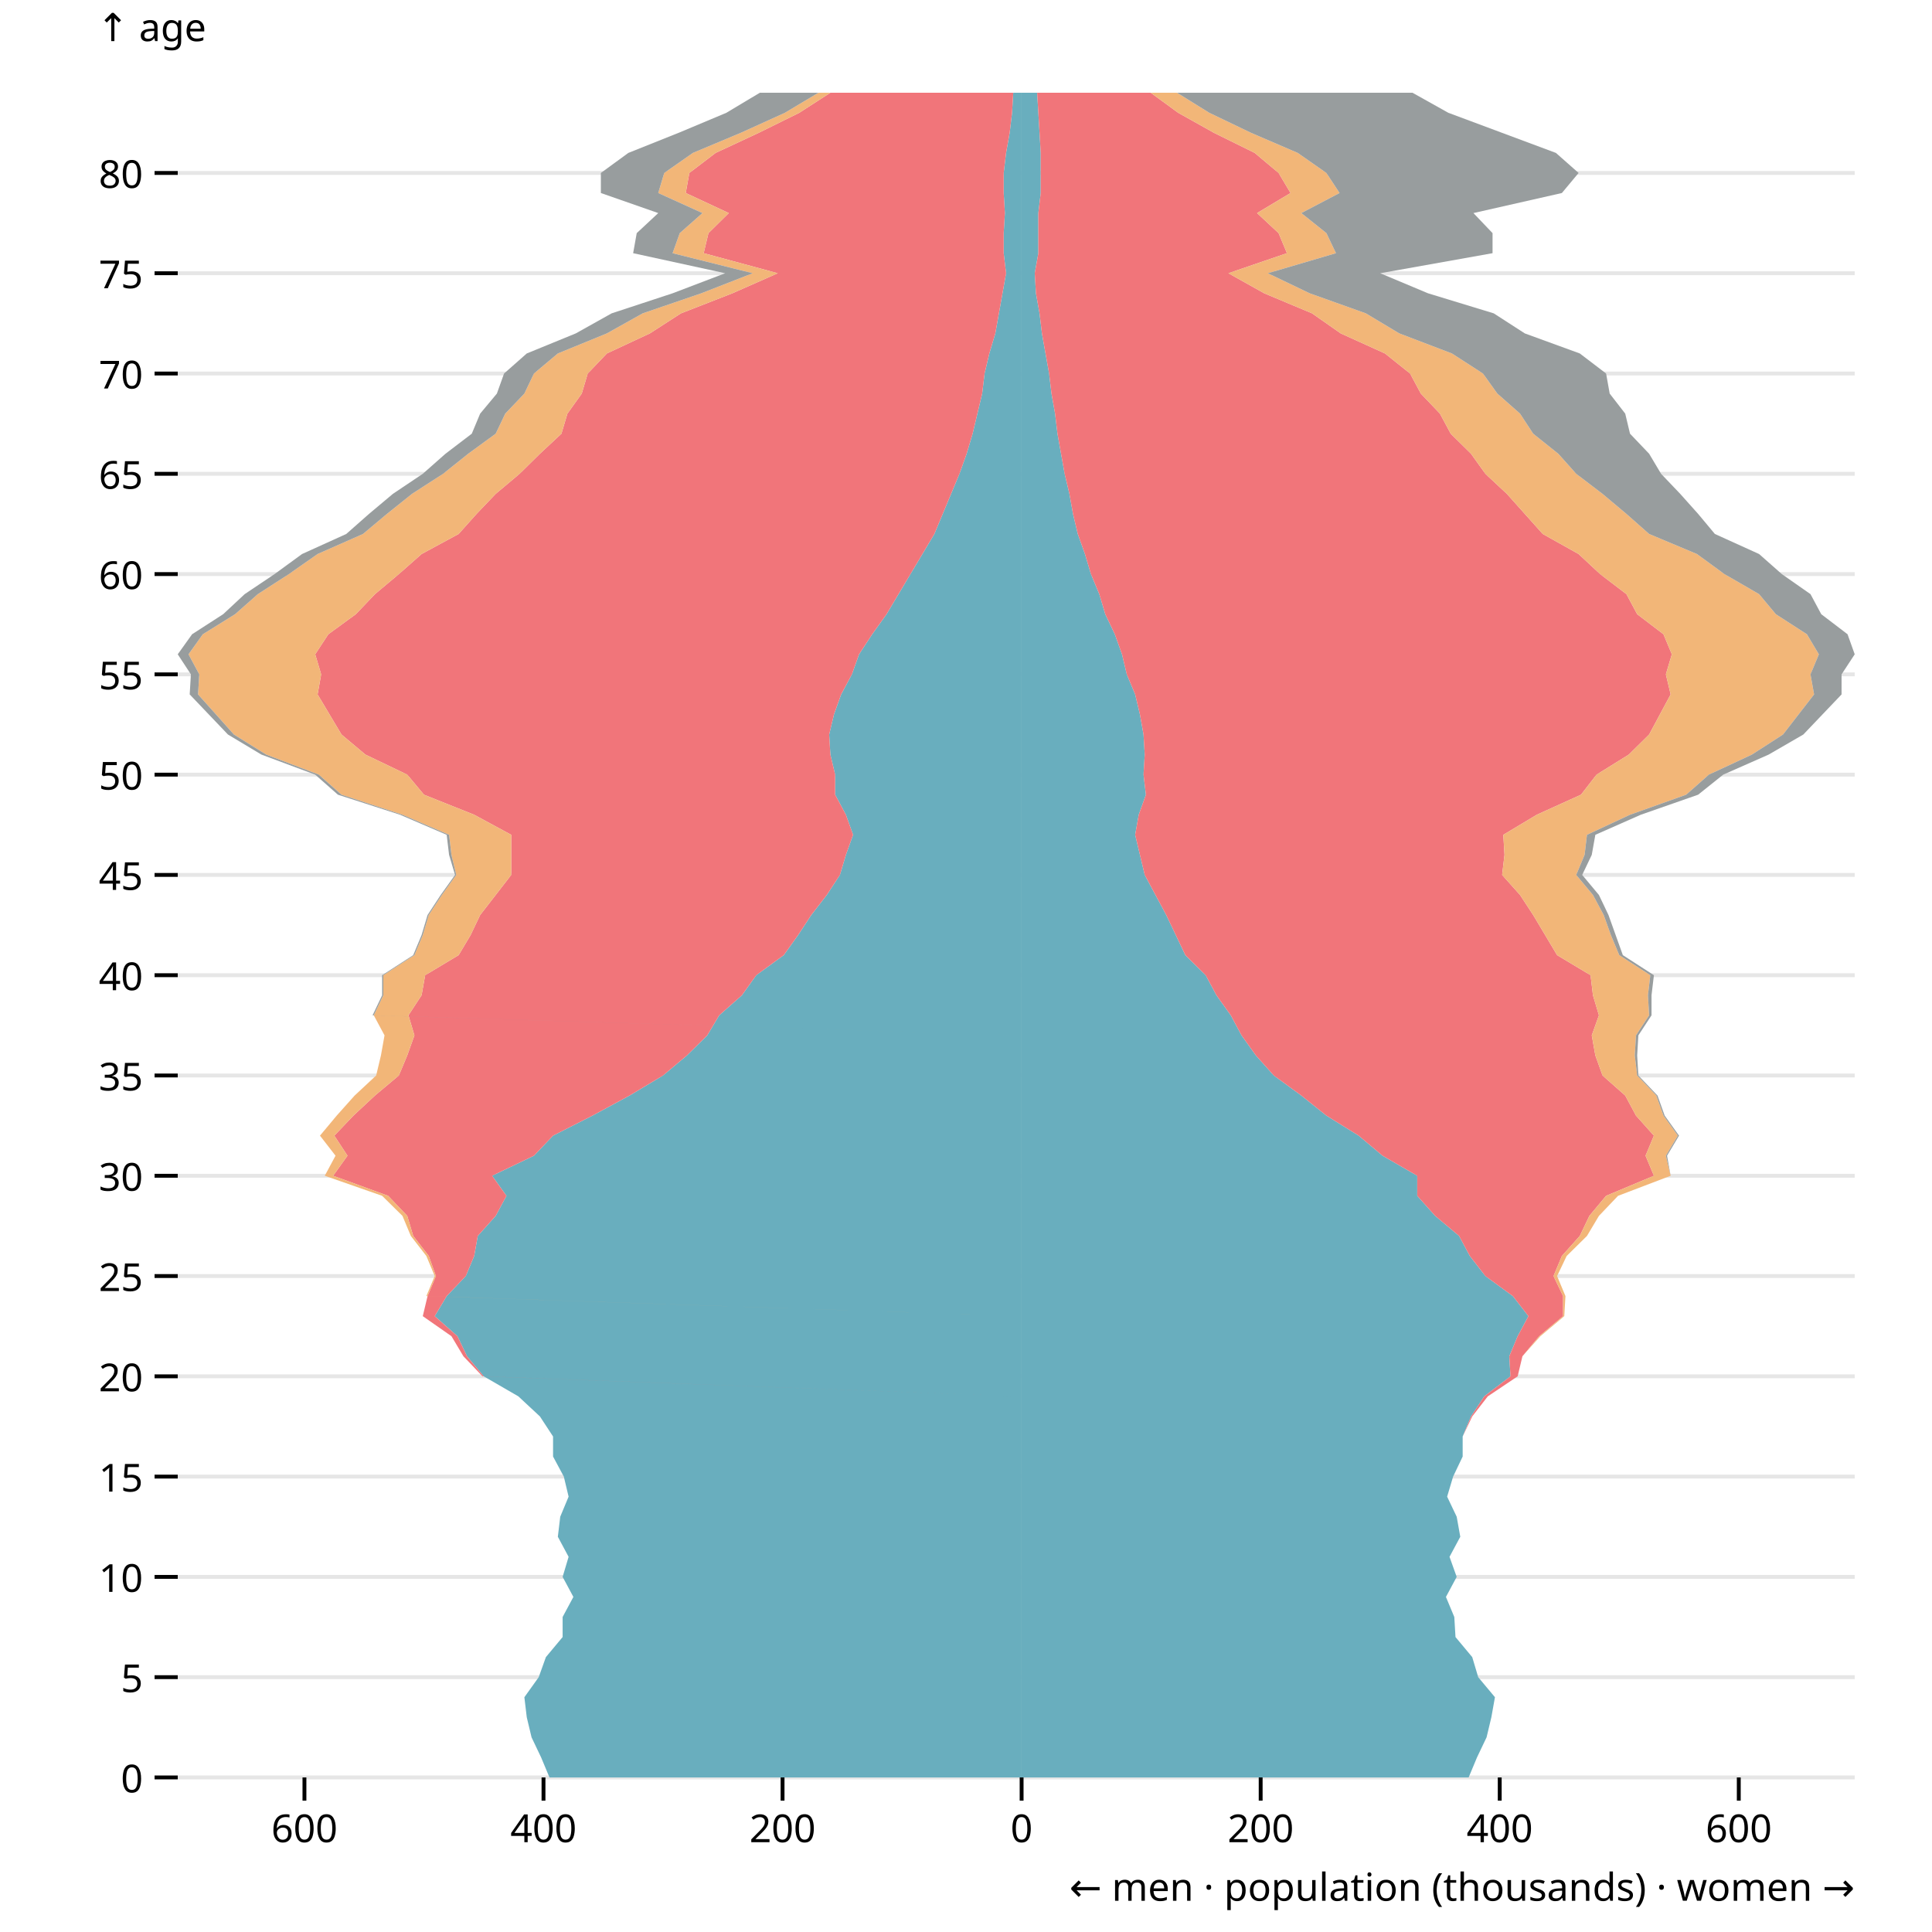
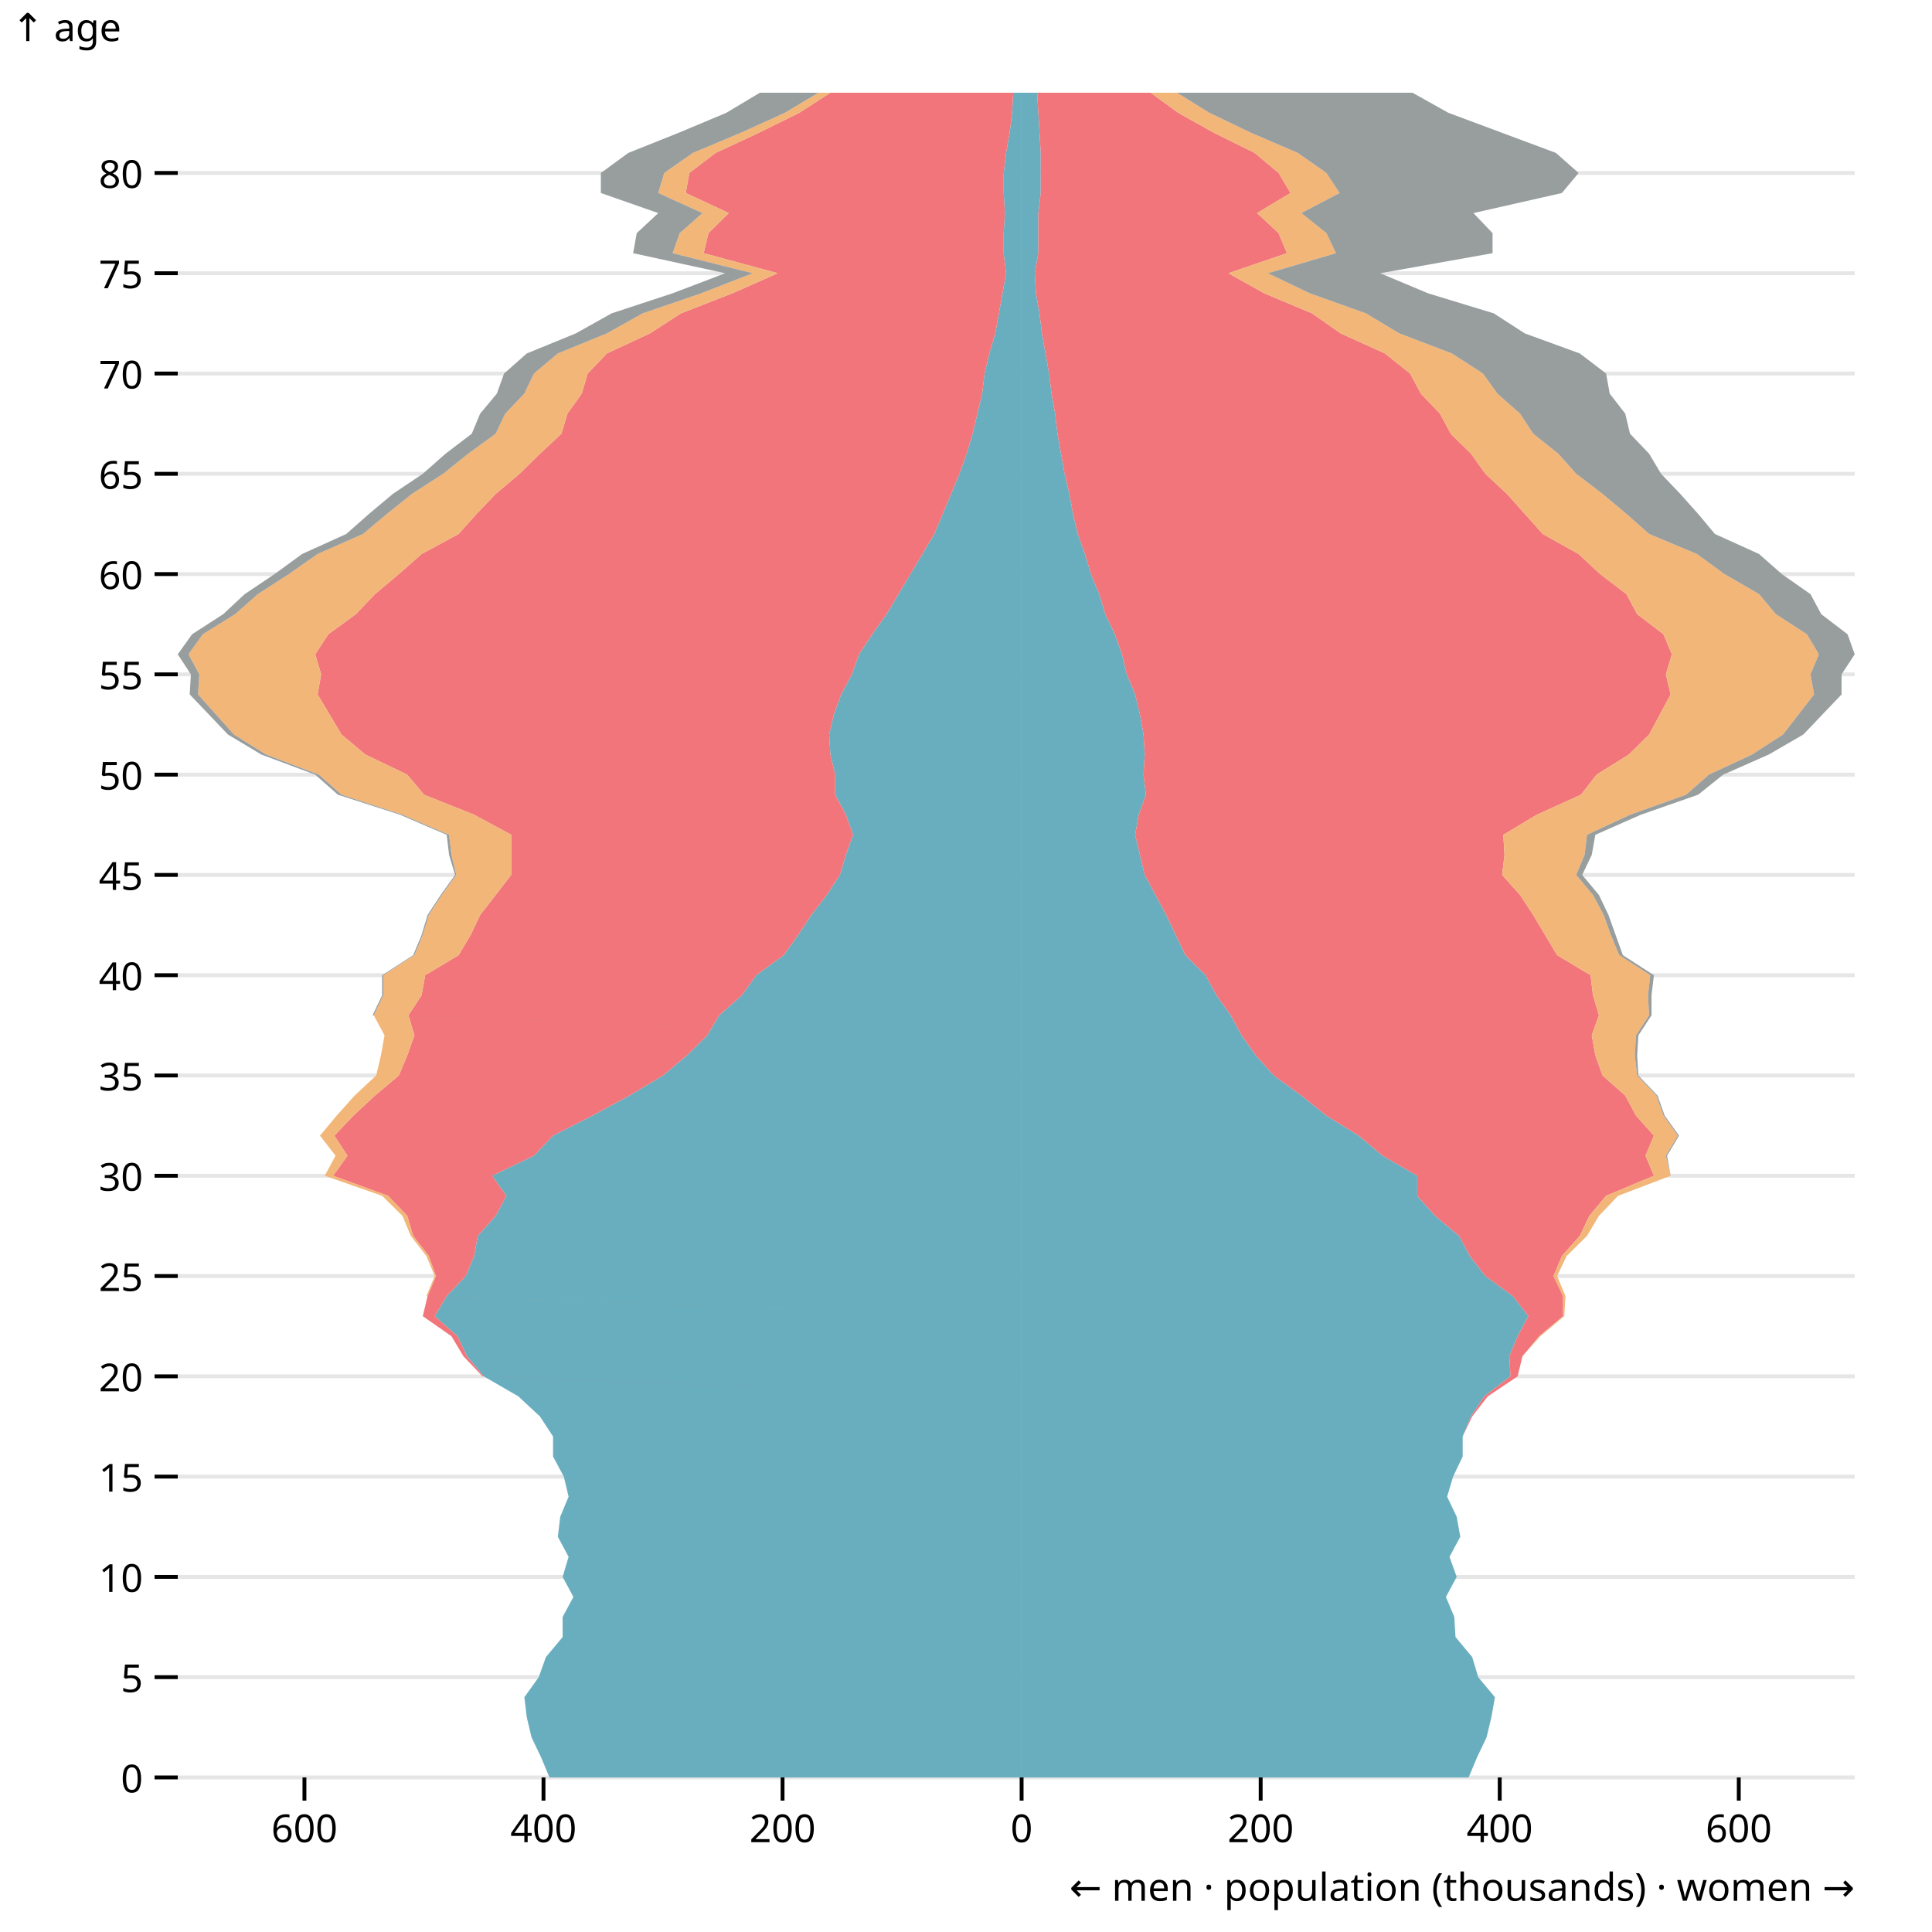
<svg xmlns="http://www.w3.org/2000/svg" width="500" height="500" viewBox="0 0 500 500">
  <line x1="78.79" y1="460" x2="78.79" y2="466" stroke="currentColor" stroke-width="1" />
  <line x1="140.657" y1="460" x2="140.657" y2="466" stroke="currentColor" stroke-width="1" />
  <line x1="202.525" y1="460" x2="202.525" y2="466" stroke="currentColor" stroke-width="1" />
  <line x1="264.392" y1="460" x2="264.392" y2="466" stroke="currentColor" stroke-width="1" />
  <line x1="326.259" y1="460" x2="326.259" y2="466" stroke="currentColor" stroke-width="1" />
  <line x1="388.127" y1="460" x2="388.127" y2="466" stroke="currentColor" stroke-width="1" />
  <line x1="449.994" y1="460" x2="449.994" y2="466" stroke="currentColor" stroke-width="1" />
  <text x="78.79" y="469" font-family="system-ui, sans-serif" font-size="10" text-anchor="middle" dominant-baseline="text-before-edge" fill="currentColor">600</text>
  <text x="140.657" y="469" font-family="system-ui, sans-serif" font-size="10" text-anchor="middle" dominant-baseline="text-before-edge" fill="currentColor">400</text>
  <text x="202.525" y="469" font-family="system-ui, sans-serif" font-size="10" text-anchor="middle" dominant-baseline="text-before-edge" fill="currentColor">200</text>
  <text x="264.392" y="469" font-family="system-ui, sans-serif" font-size="10" text-anchor="middle" dominant-baseline="text-before-edge" fill="currentColor">0</text>
  <text x="326.259" y="469" font-family="system-ui, sans-serif" font-size="10" text-anchor="middle" dominant-baseline="text-before-edge" fill="currentColor">200</text>
  <text x="388.127" y="469" font-family="system-ui, sans-serif" font-size="10" text-anchor="middle" dominant-baseline="text-before-edge" fill="currentColor">400</text>
  <text x="449.994" y="469" font-family="system-ui, sans-serif" font-size="10" text-anchor="middle" dominant-baseline="text-before-edge" fill="currentColor">600</text>
  <text x="480" y="485" font-family="system-ui, sans-serif" font-size="10" text-anchor="end" dominant-baseline="text-before-edge" fill="currentColor">← men · population (thousands) · women →</text>
  <line x1="46" y1="460" x2="480" y2="460" stroke="currentColor" stroke-opacity="0.1" stroke-width="1" />
  <line x1="46" y1="434.048" x2="480" y2="434.048" stroke="currentColor" stroke-opacity="0.1" stroke-width="1" />
  <line x1="46" y1="408.095" x2="480" y2="408.095" stroke="currentColor" stroke-opacity="0.1" stroke-width="1" />
  <line x1="46" y1="382.143" x2="480" y2="382.143" stroke="currentColor" stroke-opacity="0.1" stroke-width="1" />
  <line x1="46" y1="356.19" x2="480" y2="356.19" stroke="currentColor" stroke-opacity="0.1" stroke-width="1" />
  <line x1="46" y1="330.238" x2="480" y2="330.238" stroke="currentColor" stroke-opacity="0.1" stroke-width="1" />
  <line x1="46" y1="304.286" x2="480" y2="304.286" stroke="currentColor" stroke-opacity="0.1" stroke-width="1" />
  <line x1="46" y1="278.333" x2="480" y2="278.333" stroke="currentColor" stroke-opacity="0.1" stroke-width="1" />
  <line x1="46" y1="252.381" x2="480" y2="252.381" stroke="currentColor" stroke-opacity="0.1" stroke-width="1" />
  <line x1="46" y1="226.429" x2="480" y2="226.429" stroke="currentColor" stroke-opacity="0.1" stroke-width="1" />
  <line x1="46" y1="200.476" x2="480" y2="200.476" stroke="currentColor" stroke-opacity="0.1" stroke-width="1" />
  <line x1="46" y1="174.524" x2="480" y2="174.524" stroke="currentColor" stroke-opacity="0.1" stroke-width="1" />
  <line x1="46" y1="148.571" x2="480" y2="148.571" stroke="currentColor" stroke-opacity="0.1" stroke-width="1" />
  <line x1="46" y1="122.619" x2="480" y2="122.619" stroke="currentColor" stroke-opacity="0.1" stroke-width="1" />
  <line x1="46" y1="96.667" x2="480" y2="96.667" stroke="currentColor" stroke-opacity="0.1" stroke-width="1" />
  <line x1="46" y1="70.714" x2="480" y2="70.714" stroke="currentColor" stroke-opacity="0.1" stroke-width="1" />
  <line x1="46" y1="44.762" x2="480" y2="44.762" stroke="currentColor" stroke-opacity="0.1" stroke-width="1" />
  <line x1="46" y1="460" x2="40" y2="460" stroke="currentColor" stroke-width="1" />
  <line x1="46" y1="434.048" x2="40" y2="434.048" stroke="currentColor" stroke-width="1" />
  <line x1="46" y1="408.095" x2="40" y2="408.095" stroke="currentColor" stroke-width="1" />
  <line x1="46" y1="382.143" x2="40" y2="382.143" stroke="currentColor" stroke-width="1" />
  <line x1="46" y1="356.19" x2="40" y2="356.19" stroke="currentColor" stroke-width="1" />
  <line x1="46" y1="330.238" x2="40" y2="330.238" stroke="currentColor" stroke-width="1" />
  <line x1="46" y1="304.286" x2="40" y2="304.286" stroke="currentColor" stroke-width="1" />
  <line x1="46" y1="278.333" x2="40" y2="278.333" stroke="currentColor" stroke-width="1" />
  <line x1="46" y1="252.381" x2="40" y2="252.381" stroke="currentColor" stroke-width="1" />
  <line x1="46" y1="226.429" x2="40" y2="226.429" stroke="currentColor" stroke-width="1" />
  <line x1="46" y1="200.476" x2="40" y2="200.476" stroke="currentColor" stroke-width="1" />
  <line x1="46" y1="174.524" x2="40" y2="174.524" stroke="currentColor" stroke-width="1" />
  <line x1="46" y1="148.571" x2="40" y2="148.571" stroke="currentColor" stroke-width="1" />
  <line x1="46" y1="122.619" x2="40" y2="122.619" stroke="currentColor" stroke-width="1" />
  <line x1="46" y1="96.667" x2="40" y2="96.667" stroke="currentColor" stroke-width="1" />
  <line x1="46" y1="70.714" x2="40" y2="70.714" stroke="currentColor" stroke-width="1" />
  <line x1="46" y1="44.762" x2="40" y2="44.762" stroke="currentColor" stroke-width="1" />
  <text x="37" y="460" font-family="system-ui, sans-serif" font-size="10" text-anchor="end" dominant-baseline="central" fill="currentColor">0</text>
  <text x="37" y="434.048" font-family="system-ui, sans-serif" font-size="10" text-anchor="end" dominant-baseline="central" fill="currentColor">5</text>
  <text x="37" y="408.095" font-family="system-ui, sans-serif" font-size="10" text-anchor="end" dominant-baseline="central" fill="currentColor">10</text>
  <text x="37" y="382.143" font-family="system-ui, sans-serif" font-size="10" text-anchor="end" dominant-baseline="central" fill="currentColor">15</text>
  <text x="37" y="356.19" font-family="system-ui, sans-serif" font-size="10" text-anchor="end" dominant-baseline="central" fill="currentColor">20</text>
  <text x="37" y="330.238" font-family="system-ui, sans-serif" font-size="10" text-anchor="end" dominant-baseline="central" fill="currentColor">25</text>
  <text x="37" y="304.286" font-family="system-ui, sans-serif" font-size="10" text-anchor="end" dominant-baseline="central" fill="currentColor">30</text>
  <text x="37" y="278.333" font-family="system-ui, sans-serif" font-size="10" text-anchor="end" dominant-baseline="central" fill="currentColor">35</text>
  <text x="37" y="252.381" font-family="system-ui, sans-serif" font-size="10" text-anchor="end" dominant-baseline="central" fill="currentColor">40</text>
  <text x="37" y="226.429" font-family="system-ui, sans-serif" font-size="10" text-anchor="end" dominant-baseline="central" fill="currentColor">45</text>
  <text x="37" y="200.476" font-family="system-ui, sans-serif" font-size="10" text-anchor="end" dominant-baseline="central" fill="currentColor">50</text>
  <text x="37" y="174.524" font-family="system-ui, sans-serif" font-size="10" text-anchor="end" dominant-baseline="central" fill="currentColor">55</text>
  <text x="37" y="148.571" font-family="system-ui, sans-serif" font-size="10" text-anchor="end" dominant-baseline="central" fill="currentColor">60</text>
  <text x="37" y="122.619" font-family="system-ui, sans-serif" font-size="10" text-anchor="end" dominant-baseline="central" fill="currentColor">65</text>
  <text x="37" y="96.667" font-family="system-ui, sans-serif" font-size="10" text-anchor="end" dominant-baseline="central" fill="currentColor">70</text>
  <text x="37" y="70.714" font-family="system-ui, sans-serif" font-size="10" text-anchor="end" dominant-baseline="central" fill="currentColor">75</text>
  <text x="37" y="44.762" font-family="system-ui, sans-serif" font-size="10" text-anchor="end" dominant-baseline="central" fill="currentColor">80</text>
-   <text x="25" y="13" font-family="system-ui, sans-serif" font-size="10" text-anchor="start" dominant-baseline="text-after-edge" fill="currentColor">↑ age</text>
+   <text x="3" y="13" font-family="system-ui, sans-serif" font-size="10" text-anchor="start" dominant-baseline="text-after-edge" fill="currentColor">↑ age</text>
  <path d="M262.227,24L261.917,29.19L261.299,34.381L260.371,39.571L259.752,44.762L259.752,49.952L260.061,55.143L259.752,60.333L259.752,65.524L260.371,70.714L259.443,75.905L258.515,81.095L257.587,86.286L256.04,91.476L254.803,96.667L254.184,101.857L252.947,107.048L251.709,112.238L250.163,117.429L248.306,122.619L246.141,127.81L243.976,133L241.81,138.19L238.717,143.381L235.624,148.571L232.53,153.762L229.437,158.952L225.725,164.143L222.322,169.333L220.466,174.524L217.682,179.714L215.826,184.905L214.589,190.095L214.898,195.286L216.135,200.476L216.135,205.667L218.919,210.857L220.775,216.048L218.919,221.238L217.373,226.429L213.97,231.619L209.949,236.81L206.546,242L202.834,247.19L195.719,252.381L192.007,257.571L186.13,262.762L183.036,267.952L177.778,273.143L171.591,278.333L162.929,283.524L153.34,288.714L143.132,293.905L138.182,299.095L127.356,304.286L131.068,309.476L128.284,314.667L123.644,319.857L122.716,325.048L120.55,330.238L115.601,335.429L112.507,340.619L118.385,345.81L120.86,351L125.19,356.19L134.161,361.381L139.729,366.571L143.132,371.762L143.132,376.952L145.916,382.143L147.153,387.333L144.988,392.524L144.369,397.714L147.153,402.905L145.607,408.095L148.391,413.286L145.607,418.476L145.607,423.667L141.276,428.857L139.42,434.048L135.708,439.238L136.326,444.429L137.564,449.619L140.038,454.81L142.204,460L264.392,460L264.392,454.81L264.392,449.619L264.392,444.429L264.392,439.238L264.392,434.048L264.392,428.857L264.392,423.667L264.392,418.476L264.392,413.286L264.392,408.095L264.392,402.905L264.392,397.714L264.392,392.524L264.392,387.333L264.392,382.143L264.392,376.952L264.392,371.762L264.392,366.571L264.392,361.381L264.392,356.19L264.392,351L264.392,345.81L264.392,340.619L264.392,335.429L264.392,330.238L264.392,325.048L264.392,319.857L264.392,314.667L264.392,309.476L264.392,304.286L264.392,299.095L264.392,293.905L264.392,288.714L264.392,283.524L264.392,278.333L264.392,273.143L264.392,267.952L264.392,262.762L264.392,257.571L264.392,252.381L264.392,247.19L264.392,242L264.392,236.81L264.392,231.619L264.392,226.429L264.392,221.238L264.392,216.048L264.392,210.857L264.392,205.667L264.392,200.476L264.392,195.286L264.392,190.095L264.392,184.905L264.392,179.714L264.392,174.524L264.392,169.333L264.392,164.143L264.392,158.952L264.392,153.762L264.392,148.571L264.392,143.381L264.392,138.19L264.392,133L264.392,127.81L264.392,122.619L264.392,117.429L264.392,112.238L264.392,107.048L264.392,101.857L264.392,96.667L264.392,91.476L264.392,86.286L264.392,81.095L264.392,75.905L264.392,70.714L264.392,65.524L264.392,60.333L264.392,55.143L264.392,49.952L264.392,44.762L264.392,39.571L264.392,34.381L264.392,29.19L264.392,24Z" fill="#69AEBE" />
  <path d="M214.898,24L206.855,29.19L196.338,34.381L185.202,39.571L178.396,44.762L177.468,49.952L188.604,55.143L183.346,60.333L182.108,65.524L201.287,70.714L189.532,75.905L176.231,81.095L168.188,86.286L157.052,91.476L152.103,96.667L150.556,101.857L146.844,107.048L145.297,112.238L139.729,117.429L134.47,122.619L128.284,127.81L123.334,133L118.694,138.19L109.105,143.381L103.227,148.571L97.041,153.762L92.091,158.952L84.976,164.143L81.574,169.333L83.12,174.524L82.192,179.714L85.286,184.905L88.379,190.095L94.566,195.286L105.393,200.476L109.723,205.667L122.716,210.857L132.305,216.048L132.305,221.238L132.305,226.429L128.284,231.619L124.262,236.81L121.788,242L118.694,247.19L110.033,252.381L109.105,257.571L105.702,262.762L107.249,267.952L105.393,273.143L103.227,278.333L97.041,283.524L91.473,288.714L86.523,293.905L89.926,299.095L86.214,304.286L100.443,309.476L105.393,314.667L106.939,319.857L110.961,325.048L112.817,330.238L110.651,335.429L109.414,340.619L116.838,345.81L119.932,351L124.881,356.19L264.392,361.381L264.392,366.571L264.392,371.762L264.392,376.952L264.392,382.143L264.392,387.333L264.392,392.524L264.392,397.714L264.392,402.905L264.392,408.095L264.392,413.286L264.392,418.476L264.392,423.667L264.392,428.857L264.392,434.048L264.392,439.238L264.392,444.429L264.392,449.619L264.392,454.81L264.392,460L264.392,460L264.392,454.81L264.392,449.619L264.392,444.429L264.392,439.238L264.392,434.048L264.392,428.857L264.392,423.667L264.392,418.476L264.392,413.286L264.392,408.095L264.392,402.905L264.392,397.714L264.392,392.524L264.392,387.333L264.392,382.143L264.392,376.952L264.392,371.762L264.392,366.571L264.392,361.381L125.19,356.19L120.86,351L118.385,345.81L112.507,340.619L115.601,335.429L120.55,330.238L122.716,325.048L123.644,319.857L128.284,314.667L131.068,309.476L127.356,304.286L138.182,299.095L143.132,293.905L153.34,288.714L162.929,283.524L171.591,278.333L177.778,273.143L183.036,267.952L186.13,262.762L192.007,257.571L195.719,252.381L202.834,247.19L206.546,242L209.949,236.81L213.97,231.619L217.373,226.429L218.919,221.238L220.775,216.048L218.919,210.857L216.135,205.667L216.135,200.476L214.898,195.286L214.589,190.095L215.826,184.905L217.682,179.714L220.466,174.524L222.322,169.333L225.725,164.143L229.437,158.952L232.53,153.762L235.624,148.571L238.717,143.381L241.81,138.19L243.976,133L246.141,127.81L248.306,122.619L250.163,117.429L251.709,112.238L252.947,107.048L254.184,101.857L254.803,96.667L256.04,91.476L257.587,86.286L258.515,81.095L259.443,75.905L260.371,70.714L259.752,65.524L259.752,60.333L260.061,55.143L259.752,49.952L259.752,44.762L260.371,39.571L261.299,34.381L261.917,29.19L262.227,24Z" fill="#F1757A" />
  <path d="M211.805,24L203.143,29.19L191.698,34.381L179.324,39.571L171.9,44.762L170.354,49.952L181.799,55.143L175.922,60.333L174.066,65.524L194.791,70.714L181.49,75.905L166.332,81.095L157.052,86.286L144.369,91.476L138.182,96.667L135.708,101.857L130.758,107.048L128.284,112.238L121.169,117.429L114.673,122.619L106.63,127.81L100.134,133L93.947,138.19L82.192,143.381L74.768,148.571L66.726,153.762L60.848,158.952L52.496,164.143L48.784,169.333L51.568,174.524L51.259,179.714L55.899,184.905L60.539,190.095L68.891,195.286L82.502,200.476L88.379,205.667L104.155,210.857L116.22,216.048L116.838,221.238L118.076,226.429L114.364,231.619L110.961,236.81L109.414,242L107.249,247.19L99.206,252.381L99.206,257.571L96.731,262.762L99.515,267.952L98.587,273.143L97.35,278.333L91.782,283.524L87.142,288.714L82.811,293.905L86.833,299.095L84.048,304.286L98.897,309.476L104.155,314.667L106.321,319.857L110.342,325.048L112.507,330.238L110.342,335.429L264.392,340.619L264.392,345.81L264.392,351L264.392,356.19L264.392,361.381L264.392,366.571L264.392,371.762L264.392,376.952L264.392,382.143L264.392,387.333L264.392,392.524L264.392,397.714L264.392,402.905L264.392,408.095L264.392,413.286L264.392,418.476L264.392,423.667L264.392,428.857L264.392,434.048L264.392,439.238L264.392,444.429L264.392,449.619L264.392,454.81L264.392,460L264.392,460L264.392,454.81L264.392,449.619L264.392,444.429L264.392,439.238L264.392,434.048L264.392,428.857L264.392,423.667L264.392,418.476L264.392,413.286L264.392,408.095L264.392,402.905L264.392,397.714L264.392,392.524L264.392,387.333L264.392,382.143L264.392,376.952L264.392,371.762L264.392,366.571L264.392,361.381L264.392,356.19L264.392,351L264.392,345.81L264.392,340.619L110.651,335.429L112.817,330.238L110.961,325.048L106.939,319.857L105.393,314.667L100.443,309.476L86.214,304.286L89.926,299.095L86.523,293.905L91.473,288.714L97.041,283.524L103.227,278.333L105.393,273.143L107.249,267.952L105.702,262.762L109.105,257.571L110.033,252.381L118.694,247.19L121.788,242L124.262,236.81L128.284,231.619L132.305,226.429L132.305,221.238L132.305,216.048L122.716,210.857L109.723,205.667L105.393,200.476L94.566,195.286L88.379,190.095L85.286,184.905L82.192,179.714L83.12,174.524L81.574,169.333L84.976,164.143L92.091,158.952L97.041,153.762L103.227,148.571L109.105,143.381L118.694,138.19L123.334,133L128.284,127.81L134.47,122.619L139.729,117.429L145.297,112.238L146.844,107.048L150.556,101.857L152.103,96.667L157.052,91.476L168.188,86.286L176.231,81.095L189.532,75.905L201.287,70.714L182.108,65.524L183.346,60.333L188.604,55.143L177.468,49.952L178.396,44.762L185.202,39.571L196.338,34.381L206.855,29.19L214.898,24Z" fill="#F2B678" />
  <path d="M196.647,24L187.986,29.19L175.612,34.381L162.62,39.571L155.505,44.762L155.505,49.952L170.354,55.143L164.785,60.333L163.857,65.524L187.676,70.714L174.066,75.905L158.289,81.095L149.009,86.286L136.326,91.476L130.449,96.667L128.593,101.857L124.262,107.048L122.097,112.238L115.292,117.429L109.414,122.619L101.681,127.81L95.494,133L89.617,138.19L78.171,143.381L71.056,148.571L63.323,153.762L57.755,158.952L49.712,164.143L46,169.333L49.403,174.524L49.093,179.714L54.043,184.905L58.992,190.095L67.654,195.286L81.574,200.476L87.451,205.667L103.537,210.857L115.601,216.048L116.22,221.238L117.766,226.429L114.054,231.619L110.651,236.81L109.105,242L106.939,247.19L98.897,252.381L98.897,257.571L96.422,262.762L264.392,267.952L264.392,273.143L264.392,278.333L264.392,283.524L264.392,288.714L264.392,293.905L264.392,299.095L264.392,304.286L264.392,309.476L264.392,314.667L264.392,319.857L264.392,325.048L264.392,330.238L264.392,335.429L264.392,340.619L264.392,345.81L264.392,351L264.392,356.19L264.392,361.381L264.392,366.571L264.392,371.762L264.392,376.952L264.392,382.143L264.392,387.333L264.392,392.524L264.392,397.714L264.392,402.905L264.392,408.095L264.392,413.286L264.392,418.476L264.392,423.667L264.392,428.857L264.392,434.048L264.392,439.238L264.392,444.429L264.392,449.619L264.392,454.81L264.392,460L264.392,460L264.392,454.81L264.392,449.619L264.392,444.429L264.392,439.238L264.392,434.048L264.392,428.857L264.392,423.667L264.392,418.476L264.392,413.286L264.392,408.095L264.392,402.905L264.392,397.714L264.392,392.524L264.392,387.333L264.392,382.143L264.392,376.952L264.392,371.762L264.392,366.571L264.392,361.381L264.392,356.19L264.392,351L264.392,345.81L264.392,340.619L264.392,335.429L264.392,330.238L264.392,325.048L264.392,319.857L264.392,314.667L264.392,309.476L264.392,304.286L264.392,299.095L264.392,293.905L264.392,288.714L264.392,283.524L264.392,278.333L264.392,273.143L264.392,267.952L96.731,262.762L99.206,257.571L99.206,252.381L107.249,247.19L109.414,242L110.961,236.81L114.364,231.619L118.076,226.429L116.838,221.238L116.22,216.048L104.155,210.857L88.379,205.667L82.502,200.476L68.891,195.286L60.539,190.095L55.899,184.905L51.259,179.714L51.568,174.524L48.784,169.333L52.496,164.143L60.848,158.952L66.726,153.762L74.768,148.571L82.192,143.381L93.947,138.19L100.134,133L106.63,127.81L114.673,122.619L121.169,117.429L128.284,112.238L130.758,107.048L135.708,101.857L138.182,96.667L144.369,91.476L157.052,86.286L166.332,81.095L181.49,75.905L194.791,70.714L174.066,65.524L175.922,60.333L181.799,55.143L170.354,49.952L171.9,44.762L179.324,39.571L191.698,34.381L203.143,29.19L211.805,24Z" fill="#989D9E" />
  <path d="M268.413,24L268.723,29.19L269.032,34.381L269.341,39.571L269.341,44.762L269.341,49.952L268.723,55.143L268.723,60.333L268.723,65.524L267.795,70.714L268.104,75.905L269.032,81.095L269.651,86.286L270.579,91.476L271.507,96.667L272.125,101.857L273.053,107.048L273.672,112.238L274.6,117.429L275.528,122.619L276.766,127.81L277.694,133L278.931,138.19L280.787,143.381L282.334,148.571L284.499,153.762L286.046,158.952L288.52,164.143L290.376,169.333L291.614,174.524L293.779,179.714L295.016,184.905L295.944,190.095L296.254,195.286L295.944,200.476L296.563,205.667L294.707,210.857L293.779,216.048L295.016,221.238L296.254,226.429L299.038,231.619L301.822,236.81L304.297,242L306.771,247.19L312.03,252.381L314.814,257.571L318.526,262.762L321.31,267.952L325.022,273.143L329.662,278.333L336.777,283.524L343.273,288.714L351.625,293.905L357.812,299.095L366.783,304.286L366.783,309.476L371.423,314.667L377.609,319.857L380.393,325.048L384.415,330.238L391.53,335.429L395.551,340.619L392.767,345.81L390.602,351L390.911,356.19L384.105,361.381L380.703,366.571L378.537,371.762L378.537,376.952L376.063,382.143L374.516,387.333L376.991,392.524L377.919,397.714L375.135,402.905L376.991,408.095L374.207,413.286L376.372,418.476L376.681,423.667L381.012,428.857L382.559,434.048L386.89,439.238L385.962,444.429L384.724,449.619L382.249,454.81L380.084,460L264.392,460L264.392,454.81L264.392,449.619L264.392,444.429L264.392,439.238L264.392,434.048L264.392,428.857L264.392,423.667L264.392,418.476L264.392,413.286L264.392,408.095L264.392,402.905L264.392,397.714L264.392,392.524L264.392,387.333L264.392,382.143L264.392,376.952L264.392,371.762L264.392,366.571L264.392,361.381L264.392,356.19L264.392,351L264.392,345.81L264.392,340.619L264.392,335.429L264.392,330.238L264.392,325.048L264.392,319.857L264.392,314.667L264.392,309.476L264.392,304.286L264.392,299.095L264.392,293.905L264.392,288.714L264.392,283.524L264.392,278.333L264.392,273.143L264.392,267.952L264.392,262.762L264.392,257.571L264.392,252.381L264.392,247.19L264.392,242L264.392,236.81L264.392,231.619L264.392,226.429L264.392,221.238L264.392,216.048L264.392,210.857L264.392,205.667L264.392,200.476L264.392,195.286L264.392,190.095L264.392,184.905L264.392,179.714L264.392,174.524L264.392,169.333L264.392,164.143L264.392,158.952L264.392,153.762L264.392,148.571L264.392,143.381L264.392,138.19L264.392,133L264.392,127.81L264.392,122.619L264.392,117.429L264.392,112.238L264.392,107.048L264.392,101.857L264.392,96.667L264.392,91.476L264.392,86.286L264.392,81.095L264.392,75.905L264.392,70.714L264.392,65.524L264.392,60.333L264.392,55.143L264.392,49.952L264.392,44.762L264.392,39.571L264.392,34.381L264.392,29.19L264.392,24Z" fill="#69AEBE" />
  <path d="M297.8,24L304.915,29.19L314.195,34.381L324.713,39.571L330.9,44.762L333.993,49.952L325.331,55.143L330.9,60.333L333.065,65.524L317.907,70.714L327.187,75.905L339.561,81.095L346.985,86.286L358.431,91.476L364.927,96.667L367.711,101.857L372.66,107.048L375.444,112.238L380.703,117.429L384.415,122.619L389.983,127.81L394.623,133L399.263,138.19L408.543,143.381L414.111,148.571L420.917,153.762L423.701,158.952L430.506,164.143L432.671,169.333L431.125,174.524L432.362,179.714L429.578,184.905L426.794,190.095L421.535,195.286L413.183,200.476L409.162,205.667L397.716,210.857L389.055,216.048L389.364,221.238L388.746,226.429L393.386,231.619L396.788,236.81L399.882,242L402.975,247.19L411.636,252.381L412.255,257.571L413.802,262.762L411.946,267.952L412.874,273.143L414.73,278.333L420.607,283.524L423.391,288.714L428.031,293.905L425.866,299.095L428.031,304.286L415.658,309.476L411.327,314.667L408.852,319.857L404.212,325.048L402.047,330.238L404.522,335.429L404.522,340.619L398.335,345.81L394.004,351L392.767,356.19L385.033,361.381L381.012,366.571L378.537,371.762L378.537,376.952L376.063,382.143L374.516,387.333L376.991,392.524L377.919,397.714L375.135,402.905L376.991,408.095L374.207,413.286L376.372,418.476L376.681,423.667L381.012,428.857L382.559,434.048L386.89,439.238L385.962,444.429L384.724,449.619L382.249,454.81L380.084,460L380.084,460L382.249,454.81L384.724,449.619L385.962,444.429L386.89,439.238L382.559,434.048L381.012,428.857L376.681,423.667L376.372,418.476L374.207,413.286L376.991,408.095L375.135,402.905L377.919,397.714L376.991,392.524L374.516,387.333L376.063,382.143L378.537,376.952L378.537,371.762L380.703,366.571L384.105,361.381L390.911,356.19L390.602,351L392.767,345.81L395.551,340.619L391.53,335.429L384.415,330.238L380.393,325.048L377.609,319.857L371.423,314.667L366.783,309.476L366.783,304.286L357.812,299.095L351.625,293.905L343.273,288.714L336.777,283.524L329.662,278.333L325.022,273.143L321.31,267.952L318.526,262.762L314.814,257.571L312.03,252.381L306.771,247.19L304.297,242L301.822,236.81L299.038,231.619L296.254,226.429L295.016,221.238L293.779,216.048L294.707,210.857L296.563,205.667L295.944,200.476L296.254,195.286L295.944,190.095L295.016,184.905L293.779,179.714L291.614,174.524L290.376,169.333L288.52,164.143L286.046,158.952L284.499,153.762L282.334,148.571L280.787,143.381L278.931,138.19L277.694,133L276.766,127.81L275.528,122.619L274.6,117.429L273.672,112.238L273.053,107.048L272.125,101.857L271.507,96.667L270.579,91.476L269.651,86.286L269.032,81.095L268.104,75.905L267.795,70.714L268.723,65.524L268.723,60.333L268.723,55.143L269.341,49.952L269.341,44.762L269.341,39.571L269.032,34.381L268.723,29.19L268.413,24Z" fill="#F1757A" />
  <path d="M304.606,24L312.958,29.19L323.785,34.381L335.849,39.571L343.273,44.762L346.676,49.952L336.777,55.143L343.273,60.333L345.748,65.524L328.115,70.714L338.942,75.905L353.481,81.095L362.143,86.286L375.753,91.476L383.796,96.667L387.508,101.857L393.386,107.048L396.788,112.238L403.284,117.429L407.924,122.619L414.73,127.81L420.917,133L426.794,138.19L439.167,143.381L446.282,148.571L455.253,153.762L459.584,158.952L467.627,164.143L470.72,169.333L468.555,174.524L469.483,179.714L465.461,184.905L461.44,190.095L453.397,195.286L442.261,200.476L436.383,205.667L421.845,210.857L410.708,216.048L410.09,221.238L407.924,226.429L412.255,231.619L415.039,236.81L416.895,242L419.061,247.19L427.103,252.381L426.485,257.571L426.794,262.762L423.391,267.952L423.082,273.143L423.701,278.333L428.65,283.524L430.506,288.714L434.218,293.905L431.125,299.095L432.362,304.286L418.751,309.476L413.802,314.667L410.708,319.857L405.45,325.048L402.975,330.238L405.14,335.429L404.831,340.619L398.644,345.81L394.004,351L392.767,356.19L385.033,361.381L381.012,366.571L378.537,371.762L378.537,376.952L376.063,382.143L374.516,387.333L376.991,392.524L377.919,397.714L375.135,402.905L376.991,408.095L374.207,413.286L376.372,418.476L376.681,423.667L381.012,428.857L382.559,434.048L386.89,439.238L385.962,444.429L384.724,449.619L382.249,454.81L380.084,460L380.084,460L382.249,454.81L384.724,449.619L385.962,444.429L386.89,439.238L382.559,434.048L381.012,428.857L376.681,423.667L376.372,418.476L374.207,413.286L376.991,408.095L375.135,402.905L377.919,397.714L376.991,392.524L374.516,387.333L376.063,382.143L378.537,376.952L378.537,371.762L381.012,366.571L385.033,361.381L392.767,356.19L394.004,351L398.335,345.81L404.522,340.619L404.522,335.429L402.047,330.238L404.212,325.048L408.852,319.857L411.327,314.667L415.658,309.476L428.031,304.286L425.866,299.095L428.031,293.905L423.391,288.714L420.607,283.524L414.73,278.333L412.874,273.143L411.946,267.952L413.802,262.762L412.255,257.571L411.636,252.381L402.975,247.19L399.882,242L396.788,236.81L393.386,231.619L388.746,226.429L389.364,221.238L389.055,216.048L397.716,210.857L409.162,205.667L413.183,200.476L421.535,195.286L426.794,190.095L429.578,184.905L432.362,179.714L431.125,174.524L432.671,169.333L430.506,164.143L423.701,158.952L420.917,153.762L414.111,148.571L408.543,143.381L399.263,138.19L394.623,133L389.983,127.81L384.415,122.619L380.703,117.429L375.444,112.238L372.66,107.048L367.711,101.857L364.927,96.667L358.431,91.476L346.985,86.286L339.561,81.095L327.187,75.905L317.907,70.714L333.065,65.524L330.9,60.333L325.331,55.143L333.993,49.952L330.9,44.762L324.713,39.571L314.195,34.381L304.915,29.19L297.8,24Z" fill="#F2B678" />
  <path d="M365.545,24L374.825,29.19L388.746,34.381L402.666,39.571L408.543,44.762L404.212,49.952L381.321,55.143L386.271,60.333L386.271,65.524L357.193,70.714L369.567,75.905L386.58,81.095L394.623,86.286L408.852,91.476L415.658,96.667L416.586,101.857L420.607,107.048L421.845,112.238L426.794,117.429L429.887,122.619L434.837,127.81L439.477,133L443.808,138.19L455.253,143.381L461.13,148.571L468.555,153.762L471.339,158.952L478.144,164.143L480,169.333L476.597,174.524L476.597,179.714L471.648,184.905L466.699,190.095L457.728,195.286L445.973,200.476L439.477,205.667L424.629,210.857L412.874,216.048L411.946,221.238L409.471,226.429L413.802,231.619L416.277,236.81L418.133,242L419.989,247.19L428.031,252.381L427.413,257.571L427.413,262.762L424.01,267.952L423.701,273.143L424.01,278.333L428.959,283.524L430.815,288.714L434.527,293.905L431.434,299.095L432.362,304.286L418.751,309.476L413.802,314.667L410.708,319.857L405.45,325.048L402.975,330.238L405.14,335.429L404.831,340.619L398.644,345.81L394.004,351L392.767,356.19L385.033,361.381L381.012,366.571L378.537,371.762L378.537,376.952L376.063,382.143L374.516,387.333L376.991,392.524L377.919,397.714L375.135,402.905L376.991,408.095L374.207,413.286L376.372,418.476L376.681,423.667L381.012,428.857L382.559,434.048L386.89,439.238L385.962,444.429L384.724,449.619L382.249,454.81L380.084,460L380.084,460L382.249,454.81L384.724,449.619L385.962,444.429L386.89,439.238L382.559,434.048L381.012,428.857L376.681,423.667L376.372,418.476L374.207,413.286L376.991,408.095L375.135,402.905L377.919,397.714L376.991,392.524L374.516,387.333L376.063,382.143L378.537,376.952L378.537,371.762L381.012,366.571L385.033,361.381L392.767,356.19L394.004,351L398.644,345.81L404.831,340.619L405.14,335.429L402.975,330.238L405.45,325.048L410.708,319.857L413.802,314.667L418.751,309.476L432.362,304.286L431.125,299.095L434.218,293.905L430.506,288.714L428.65,283.524L423.701,278.333L423.082,273.143L423.391,267.952L426.794,262.762L426.485,257.571L427.103,252.381L419.061,247.19L416.895,242L415.039,236.81L412.255,231.619L407.924,226.429L410.09,221.238L410.708,216.048L421.845,210.857L436.383,205.667L442.261,200.476L453.397,195.286L461.44,190.095L465.461,184.905L469.483,179.714L468.555,174.524L470.72,169.333L467.627,164.143L459.584,158.952L455.253,153.762L446.282,148.571L439.167,143.381L426.794,138.19L420.917,133L414.73,127.81L407.924,122.619L403.284,117.429L396.788,112.238L393.386,107.048L387.508,101.857L383.796,96.667L375.753,91.476L362.143,86.286L353.481,81.095L338.942,75.905L328.115,70.714L345.748,65.524L343.273,60.333L336.777,55.143L346.676,49.952L343.273,44.762L335.849,39.571L323.785,34.381L312.958,29.19L304.606,24Z" fill="#989D9E" />
</svg>
